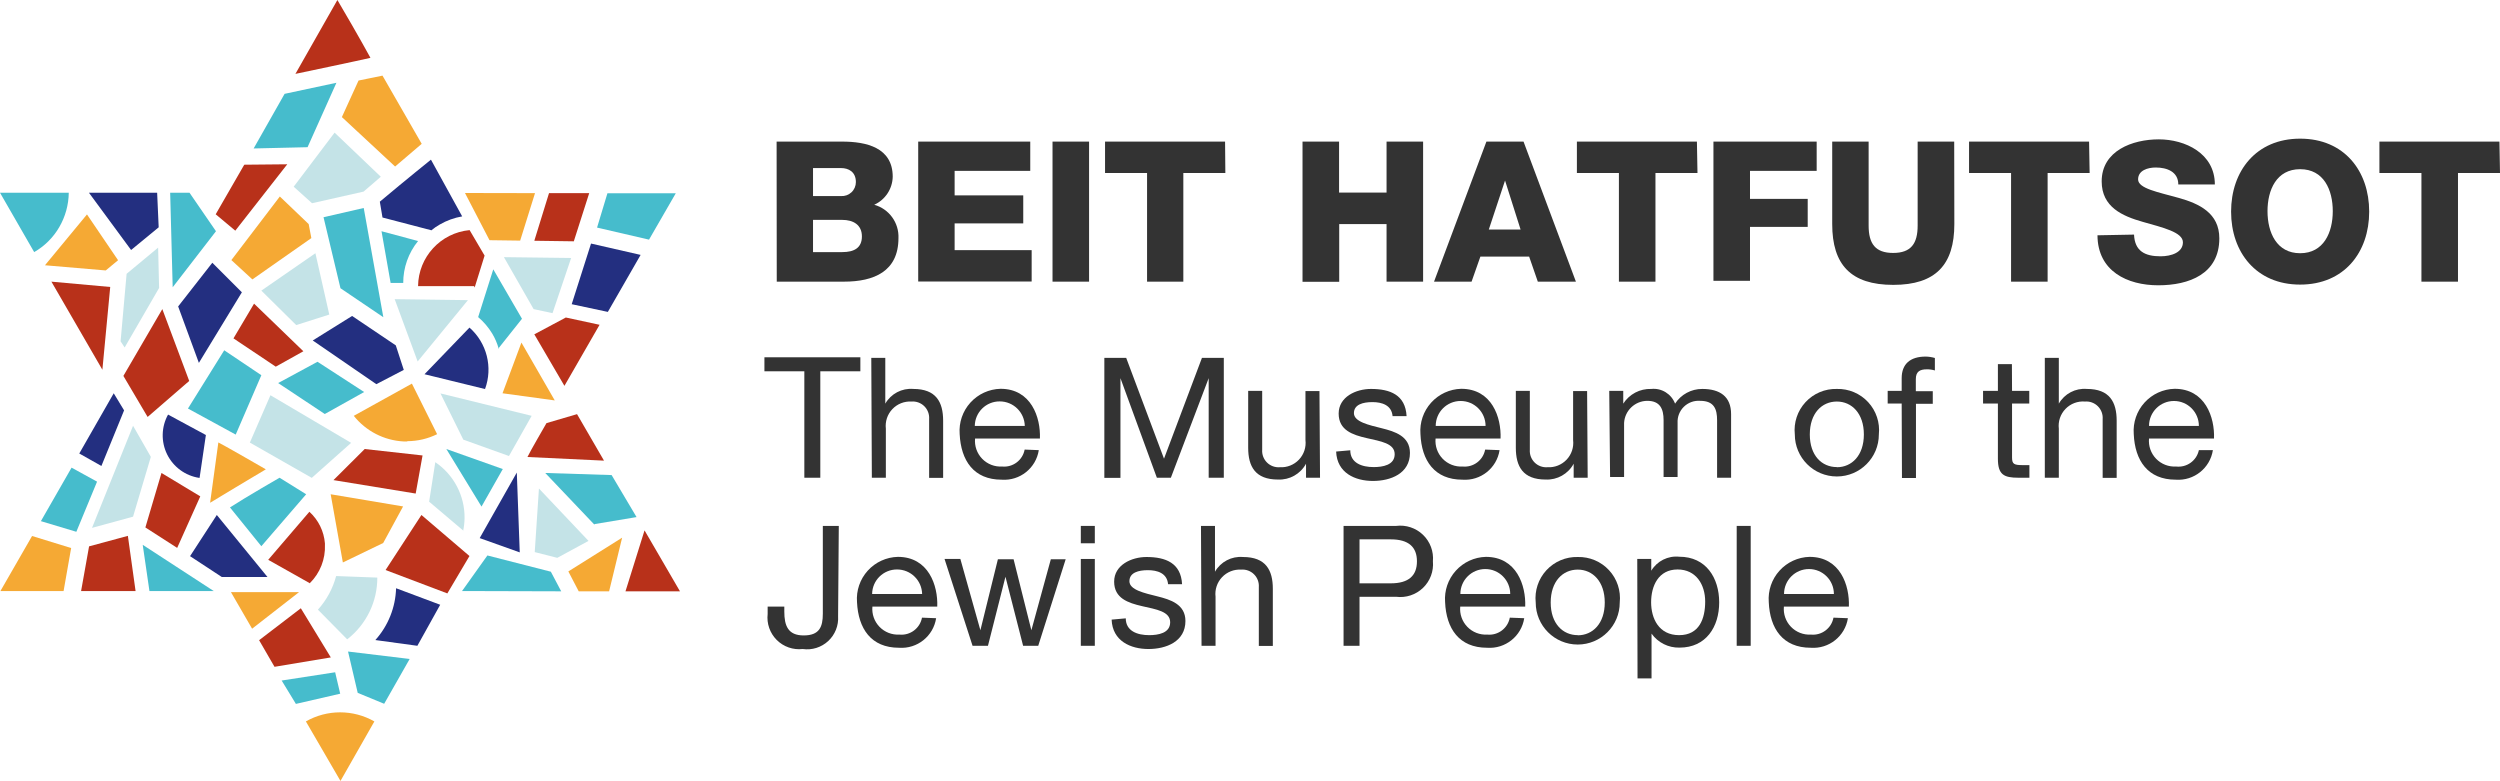
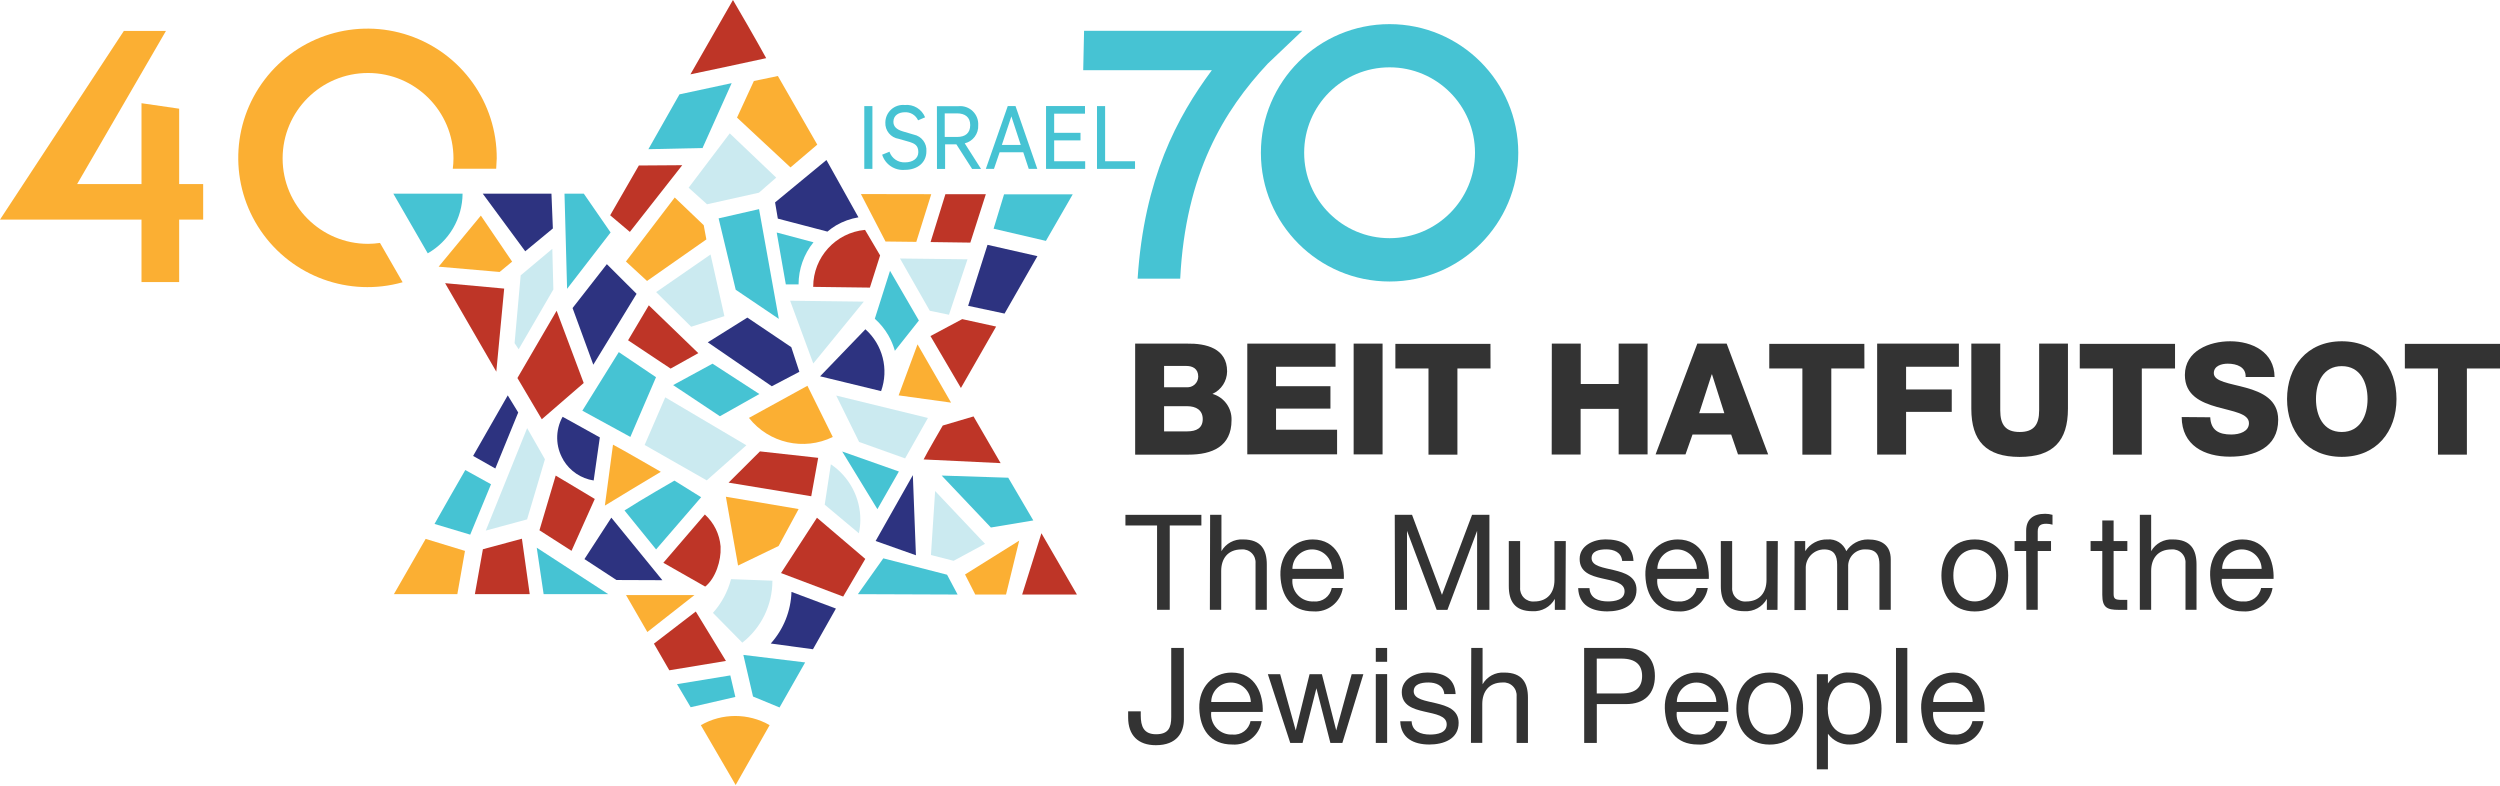
- <svg xmlns="http://www.w3.org/2000/svg" viewBox="0 0 178.5 55.76">
+ <svg xmlns="http://www.w3.org/2000/svg" viewBox="0 0 406.2 127.56">
  <g id="Layer_2" data-name="Layer 2">
-     <g id="Open">
+     <g id="Layer_1-2" data-name="Layer 1">
+       <path d="M225.78,38.7a13.88,13.88,0,1,1,13.88-13.88A13.88,13.88,0,0,1,225.78,38.7m0-34.78a20.91,20.91,0,1,0,20.91,20.9,20.93,20.93,0,0,0-20.91-20.9" style="fill:#46c3d3" />
+       <polygon points="29.11 35.68 29.11 45.83 22.99 45.83 22.99 35.68 0 35.68 20.12 5.03 26.96 5.03 12.53 29.91 22.99 29.91 22.99 16.77 29.11 17.66 29.11 29.91 33.01 29.91 33.01 35.68 29.11 35.68" style="fill:#fbaf33" />
+       <path d="M184.83,45.28h6.93c.86-17.08,7.11-27.33,14.23-34.94L211.6,5H176.14L176,11.41h20.9c-5.61,7.57-11,17.55-12.06,33.87" style="fill:#46c3d3" />
+       <path d="M61.74,39.47a14.05,14.05,0,0,1-1.94.15A13.88,13.88,0,1,1,73.68,25.75a14.1,14.1,0,0,1-.11,1.67h7.05c0-.56.09-1.11.09-1.68A21,21,0,1,0,65.42,45.86Z" style="fill:#fbaf33" />
+       <path d="M113.88,117.84l5.65,9.71,5.52-9.73a11.23,11.23,0,0,0-11.17,0" style="fill:#fbaf33" />
+       <path d="M75.15,31.47H63.91l5.59,9.69a11.2,11.2,0,0,0,4.11-4.06,11.32,11.32,0,0,0,1.55-5.63" style="fill:#46c3d3" />
+       <polygon points="84.8 87.53 78.46 89.24 77.16 96.53 86.07 96.54 84.8 87.53" style="fill:#be3527" />
+       <polygon points="72.32 46.01 81.92 46.89 80.64 60.39 72.32 46.01" style="fill:#be3527" />
+       <polygon points="69.16 87.56 64 96.54 74.31 96.53 75.55 89.51 69.16 87.56" style="fill:#fbaf33" />
+       <path d="M119.09,0l-6.91,12.08s11-2.32,12.31-2.63c0,0-1.84-3.38-5.4-9.45" style="fill:#be3527" />
+       <polygon points="84.2 67.02 82.5 64.24 76.87 74.08 80.48 76.12 84.2 67.02" style="fill:#2d3380" />
+       <polygon points="157.3 49.69 160.45 39.78 168.56 41.62 163.22 50.95 157.3 49.69" style="fill:#2d3380" />
+       <polygon points="108.75 108.91 117.95 107.39 113.05 99.36 106.25 104.58 108.75 108.91" style="fill:#be3527" />
+       <path d="M105.18,102.69l7.65-6s-1.91,0-11.11,0Z" style="fill:#fbaf33" />
+       <polygon points="151.18 54.6 156.13 63.04 161.85 53.06 156.34 51.85 151.18 54.6" style="fill:#be3527" />
+       <polygon points="120.78 106.41 122.35 113.17 126.66 114.95 130.82 107.63 120.78 106.41" style="fill:#46c3d3" />
+       <polygon points="169.21 86.64 174.98 96.6 166.08 96.6 169.21 86.64" style="fill:#be3527" />
+       <polygon points="118.88 13.51 110.4 15.33 105.35 24.24 114.15 24.05 118.88 13.51" style="fill:#46c3d3" />
+       <path d="M161,85.71l6.89-1.15-4.07-6.94L153,77.27s3.27,3.45,8,8.44" style="fill:#46c3d3" />
+       <polygon points="128.44 27.2 132.79 23.5 126.39 12.35 122.49 13.16 119.75 19.11 128.44 27.2" style="fill:#fbaf33" />
+       <polygon points="151.2 39.33 157.66 39.42 160.18 31.55 153.61 31.55 151.2 39.33" style="fill:#be3527" />
+       <polygon points="151.26 90.18 151.94 79.78 160.05 88.36 154.94 91.12 151.26 90.18" style="fill:#cbeaf0" />
+       <polygon points="106.59 61.29 100.54 57.21 94.62 66.73 102.42 70.99 106.59 61.29" style="fill:#46c3d3" />
+       <path d="M106.6,89.27l7.32-8.48-4.34-2.7s-5.45,3.13-8.11,4.85Z" style="fill:#46c3d3" />
+       <path d="M98.28,82.15s8-4.87,9.09-5.49c0,0-6.67-3.86-7.77-4.41Z" style="fill:#fbaf33" />
+       <polygon points="90.44 50.49 94.84 62.23 88.03 68.12 84.07 61.42 90.44 50.49" style="fill:#be3527" />
+       <polygon points="106.61 47.46 112.3 53.09 117.7 51.37 115.45 41.35 106.61 47.46" style="fill:#cbeaf0" />
+       <polygon points="126.54 51.81 123.33 33.98 116.76 35.48 119.54 47.08 126.54 51.81" style="fill:#46c3d3" />
+       <polygon points="140.35 49.01 128.38 48.86 132.14 59.06 140.35 49.01" style="fill:#cbeaf0" />
+       <polygon points="148.82 90.22 142.27 87.9 148.32 77.2 148.82 90.22" style="fill:#2d3380" />
+       <polygon points="149.08 55.95 154.53 65.42 146.01 64.24 149.08 55.95" style="fill:#fbaf33" />
+       <polygon points="150.77 67.91 135.87 64.27 139.59 71.81 147.06 74.48 150.77 67.91" style="fill:#cbeaf0" />
+       <polygon points="96.4 59.26 103.43 47.74 98.6 42.92 93.03 50.05 96.4 59.26" style="fill:#2d3380" />
+       <polygon points="91.72 31.47 94.86 31.47 99.21 37.77 92.14 46.93 91.72 31.47" style="fill:#46c3d3" />
+       <polygon points="98.83 96.54 88.33 96.54 87.21 88.99 98.83 96.54" style="fill:#46c3d3" />
+       <polygon points="99.14 34.98 102.34 37.68 110.85 26.84 103.8 26.89 99.14 34.98" style="fill:#be3527" />
+       <polygon points="90.29 77.27 87.65 86.16 92.86 89.5 96.64 81.07 90.29 77.27" style="fill:#be3527" />
+       <path d="M85.64,84.39s2.9-9.71,2.9-9.77l-2.89-5.06L78.93,86.21Z" style="fill:#cbeaf0" />
+       <path d="M112.22,114.91l7.26-1.67c-.41-1.72-.82-3.5-.82-3.5L110,111.16Z" style="fill:#46c3d3" />
+       <path d="M125.5,94.35l-6.72-.25a13.27,13.27,0,0,1-2.94,5.48l4.77,4.84a12.75,12.75,0,0,0,4.89-10.07" style="fill:#cbeaf0" />
+       <path d="M158.46,96.6h5l2.14-8.76-8.8,5.5Z" style="fill:#fbaf33" />
+       <path d="M162.58,75.25l-4.4-7.59-5,1.48s-2.72,4.68-3.11,5.51Z" style="fill:#be3527" />
+       <polygon points="155.59 96.6 153.88 93.38 143.52 90.72 139.39 96.54 155.59 96.6" style="fill:#46c3d3" />
+       <polygon points="140.59 90.81 132.74 84.12 126.9 93.11 137 96.93 140.59 90.81" style="fill:#be3527" />
+       <path d="M119.92,91.89l6.59-3.18,3.25-6s-11.82-2-11.82-2Z" style="fill:#fbaf33" />
+       <path d="M114.52,83.6l-6.74,7.84,6.8,3.87c1.71-1.35,2.61-4.3,2.5-6.35,0-.07,0-.13,0-.19a7.86,7.86,0,0,0-2.55-5.17" style="fill:#be3527" />
+       <path d="M76.4,86.87l3.38-8.19L75.6,76.37s-5,8.7-5,8.76Z" style="fill:#46c3d3" />
+       <path d="M125.24,104.56l6.85.93c.15-.24,3.66-6.48,3.73-6.61l-7.22-2.71a13.17,13.17,0,0,1-3.36,8.38" style="fill:#2d3380" />
+       <polygon points="99.33 84.11 107.62 94.27 100.16 94.24 94.96 90.84 99.33 84.11" style="fill:#2d3380" />
+       <path d="M91.53,74.75a7,7,0,0,0,4.93,3.32l1-7L93,68.59l-1.59-.87a7,7,0,0,0,.12,7" style="fill:#2d3380" />
+       <polygon points="151.07 50.49 154.19 51.14 157.2 42.13 146.23 42 151.07 50.49" style="fill:#cbeaf0" />
+       <polygon points="125.4 62.76 129.88 60.41 128.57 56.41 121.43 51.6 115 55.62 125.4 62.76" style="fill:#2d3380" />
+       <polygon points="109.37 62.57 116.97 67.63 123.38 64.02 115.77 59.09 109.37 62.57" style="fill:#46c3d3" />
+       <path d="M121.69,67.9A11.13,11.13,0,0,0,135.31,71l-4.12-8.32Z" style="fill:#fbaf33" />
+       <polygon points="123.31 31.31 114.88 33.19 111.89 30.5 118.57 21.67 126.12 28.86 123.31 31.31" style="fill:#cbeaf0" />
+       <path d="M133.25,61.14l7.36-7.64a9.27,9.27,0,0,1,2.55,10.05Z" style="fill:#2d3380" />
+       <path d="M144.33,54.47A11.16,11.16,0,0,1,145.4,57l3.9-4.92L144.61,44l-2.47,7.79a10.89,10.89,0,0,1,2.19,2.68" style="fill:#46c3d3" />
+       <path d="M132.2,39.37l-6-1.59,1.48,8.43h2.07a10.92,10.92,0,0,1,2.42-6.84" style="fill:#46c3d3" />
+       <polygon points="174.3 31.57 169.94 39.14 161.44 37.16 163.14 31.57 174.3 31.57" style="fill:#46c3d3" />
+       <polygon points="113.46 57.38 108.96 59.89 102.05 55.29 105.42 49.61 113.46 57.38" style="fill:#be3527" />
+       <polygon points="109.63 32.09 101.7 42.49 105.13 45.65 114.77 38.9 114.34 36.59 109.63 32.09" style="fill:#fbaf33" />
+       <polygon points="146.05 76.61 142.56 82.73 136.84 73.36 146.05 76.61" style="fill:#46c3d3" />
+       <path d="M139.55,86.65a11.19,11.19,0,0,0,.24-2.15A10.86,10.86,0,0,0,135,75.44L134,82Z" style="fill:#cbeaf0" />
+       <polyline points="108.09 64.56 104.74 72.3 114.83 78.05 121.27 72.35" style="fill:#cbeaf0" />
+       <polygon points="89.83 37.12 89.6 31.47 78.44 31.47 85.34 40.83 89.83 37.12" style="fill:#2d3380" />
+       <polygon points="71.27 43.33 81.18 44.19 83.21 42.51 78.13 35.03 71.27 43.33" style="fill:#fbaf33" />
+       <polygon points="84.27 56.75 89.91 47.03 89.74 40.43 84.6 44.74 83.61 55.75 84.27 56.75" style="fill:#cbeaf0" />
+       <polygon points="131.81 80.63 132.94 74.39 123.48 73.34 118.38 78.42 131.81 80.63" style="fill:#be3527" />
+       <polygon points="139.88 31.53 143.88 39.24 148.88 39.3 151.31 31.55 139.88 31.53" style="fill:#fbaf33" />
+       <path d="M132.1,46.61l9.24.12L143,41.5l-2.45-4.15a9.28,9.28,0,0,0-8.42,9.24Z" style="fill:#be3527" />
+       <path d="M125.94,32.92l.44,2.6,8.06,2.11a11,11,0,0,1,1.39-1,10.75,10.75,0,0,1,3.65-1.32L134.28,26s-4,3.29-8.34,6.88" style="fill:#2d3380" />
+       <rect x="140.43" y="17.24" width="1.32" height="10.2" style="fill:#46c3d3" />
+       <path d="M143.32,25.14l1.2-.49a2.54,2.54,0,0,0,2.54,1.73c1.17,0,2.15-.57,2.15-1.67s-.62-1.39-1.43-1.65l-1.75-.5a2.56,2.56,0,0,1-2.18-2.66A2.88,2.88,0,0,1,147,17.06a3.22,3.22,0,0,1,3.31,2l-1.14.49A2.23,2.23,0,0,0,147,18.24c-.92,0-1.84.47-1.84,1.55,0,.77.52,1.26,1.54,1.56l1.76.52a2.57,2.57,0,0,1,2.06,2.73c0,1.79-1.43,3-3.5,3a3.54,3.54,0,0,1-3.69-2.47" style="fill:#46c3d3" />
+       <path d="M155.53,22.25c1.32,0,2.11-.63,2.11-1.93s-.86-1.9-2.14-1.9h-2v3.83Zm-3.3-5h3.53a2.93,2.93,0,0,1,3.18,3.09,2.87,2.87,0,0,1-2.19,2.95l2.65,4.16h-1.45l-2.56-4h-1.83v4h-1.32Z" style="fill:#46c3d3" />
+       <path d="M165.85,23.55l-1.52-4.64h0l-1.55,4.64Zm-2.11-6.32H165l3.54,10.21h-1.39l-.89-2.7h-3.84l-.92,2.7h-1.32Z" style="fill:#46c3d3" />
+       <polygon points="169.96 17.23 176.29 17.23 176.29 18.47 171.28 18.47 171.28 21.58 175.56 21.58 175.56 22.81 171.28 22.81 171.28 26.2 176.32 26.2 176.32 27.44 169.96 27.44 169.96 17.23" style="fill:#46c3d3" />
+       <polygon points="178.24 17.24 179.56 17.24 179.56 26.2 184.42 26.2 184.42 27.44 178.24 27.44 178.24 17.24" style="fill:#46c3d3" />
      <g id="_Group_" data-name="&lt;Group&gt;">
-         <path d="M55.45,10.11h4.68c1.72,0,3.61.42,3.61,2.51a2.25,2.25,0,0,1-1.32,2A2.37,2.37,0,0,1,64.15,17c0,2.38-1.75,3.11-3.89,3.11h-4.8ZM58.05,14h2a1,1,0,0,0,1.06-1c0-.73-.52-1-1.06-1h-2Zm0,4h2.09c.83,0,1.4-.29,1.4-1.12s-.62-1.18-1.4-1.18H58.05Z" style="fill:#333" />
-         <path d="M65.56,10.11h8V12.2H68.16v1.75h4.9v2h-4.9v1.91h5.5v2.24H65.56Z" style="fill:#333" />
-         <path d="M75.15,10.11h2.61v10H75.15Z" style="fill:#333" />
-         <path d="M87.49,12.35h-3v7.76H81.9V12.35h-3V10.11h8.57Z" style="fill:#333" />
-         <path d="M93,10.11h2.61v3.64H99V10.11h2.61v10H99V16H95.62v4.12H93Z" style="fill:#333" />
-         <path d="M106.13,10.11h2.65l3.74,10H109.8l-.62-1.79H105.7l-.63,1.79h-2.68Zm.17,6.28h2.27l-1.11-3.5h0Z" style="fill:#333" />
-         <path d="M121.2,12.35h-3v7.76h-2.61V12.35h-3V10.11h8.57Z" style="fill:#333" />
-         <path d="M122.34,10.11h7.37V12.2h-4.76v2h4.12v2h-4.12v3.85h-2.61Z" style="fill:#333" />
-         <path d="M139.54,16c0,2.9-1.33,4.34-4.36,4.34s-4.36-1.44-4.36-4.34V10.11h2.6v6c0,1.29.48,1.95,1.75,1.95s1.75-.66,1.75-1.95v-6h2.61Z" style="fill:#333" />
-         <path d="M149.2,12.35h-3v7.76h-2.61V12.35h-3V10.11h8.57Z" style="fill:#333" />
-         <path d="M152.37,16.75c.05,1.18.78,1.55,1.89,1.55.78,0,1.6-.28,1.6-1s-1.43-1.05-2.87-1.46-2.93-1.05-2.93-2.89c0-2.19,2.2-3,4.08-3s4,1,4,3.22h-2.61c0-.91-.81-1.21-1.61-1.21-.56,0-1.26.2-1.26.85s1.44.91,2.9,1.32,2.9,1.08,2.9,2.89c0,2.54-2.16,3.35-4.36,3.35s-4.33-1-4.34-3.57Z" style="fill:#333" />
-         <path d="M164.23,9.9c3.15,0,4.93,2.31,4.93,5.21s-1.78,5.21-4.93,5.21S159.3,18,159.3,15.11,161.08,9.9,164.23,9.9Zm0,8.18c1.68,0,2.33-1.48,2.33-3s-.64-3-2.33-3-2.33,1.48-2.33,3S162.55,18.08,164.23,18.08Z" style="fill:#333" />
-         <path d="M178.5,12.35h-3v7.76h-2.61V12.35h-3V10.11h8.57Z" style="fill:#333" />
-         <path d="M57.43,26.51H54.58v-1h6.85v1H58.57v7.6H57.43Z" style="fill:#333" />
-         <path d="M62.21,25.55h1v3.27h0a2.1,2.1,0,0,1,2-1.05c1.63,0,2.13.94,2.13,2.27v4.08h-1v-4.2a1.17,1.17,0,0,0-1.26-1.25,1.74,1.74,0,0,0-1.83,1.94v3.5h-1Z" style="fill:#333" />
-         <path d="M74.17,32.14a2.5,2.5,0,0,1-2.65,2.11c-2,0-2.91-1.37-3-3.26a3,3,0,0,1,2.92-3.23c2.19,0,2.87,2.05,2.81,3.55H69.62a1.83,1.83,0,0,0,1.93,2,1.49,1.49,0,0,0,1.61-1.21Zm-1-1.73a1.79,1.79,0,0,0-1.79-1.75,1.77,1.77,0,0,0-1.78,1.75Z" style="fill:#333" />
-         <path d="M78.85,25.55h1.56l2.7,7.2,2.71-7.2h1.56v8.56H86.3V27h0L83.6,34.11h-1L80,27h0v7.12H78.85Z" style="fill:#333" />
-         <path d="M94.25,34.11h-1v-1h0a2.16,2.16,0,0,1-2,1.13c-1.63,0-2.13-.94-2.13-2.27V27.91h1v4.2a1.17,1.17,0,0,0,1.26,1.25,1.74,1.74,0,0,0,1.83-1.94v-3.5h1Z" style="fill:#333" />
-         <path d="M96.41,32.15c0,.91.83,1.2,1.67,1.2.64,0,1.5-.14,1.5-.92s-1-.92-2-1.15-2-.56-2-1.75,1.23-1.76,2.31-1.76c1.37,0,2.46.43,2.54,1.94h-1c-.07-.79-.77-1-1.44-1s-1.32.17-1.32.79,1.08.85,2,1.08,2,.56,2,1.76c0,1.47-1.38,2-2.64,2s-2.57-.56-2.63-2.1Z" style="fill:#333" />
-         <path d="M107.07,32.14a2.5,2.5,0,0,1-2.65,2.11c-2,0-2.92-1.37-3-3.26a3,3,0,0,1,2.91-3.23c2.2,0,2.87,2.05,2.81,3.55h-4.64a1.83,1.83,0,0,0,1.93,2,1.49,1.49,0,0,0,1.61-1.21Zm-1-1.73a1.78,1.78,0,0,0-3.56,0Z" style="fill:#333" />
-         <path d="M113.36,34.11h-1v-1h0a2.16,2.16,0,0,1-2,1.13c-1.63,0-2.13-.94-2.13-2.27V27.91h1v4.2a1.17,1.17,0,0,0,1.26,1.25,1.74,1.74,0,0,0,1.83-1.94v-3.5h1Z" style="fill:#333" />
-         <path d="M114.9,27.91h1v.91h0a2.28,2.28,0,0,1,2-1.05,1.64,1.64,0,0,1,1.7,1.05,2.3,2.3,0,0,1,1.94-1.05c1.24,0,2.06.52,2.06,1.8v4.54h-1V30c0-.77-.2-1.38-1.2-1.38a1.5,1.5,0,0,0-1.62,1.58v3.86h-1V30c0-.8-.25-1.38-1.16-1.38a1.67,1.67,0,0,0-1.66,1.58v3.86h-1Z" style="fill:#333" />
-         <path d="M131.15,27.77a2.94,2.94,0,0,1,3,3.25,3,3,0,1,1-6,0A2.94,2.94,0,0,1,131.15,27.77Zm0,5.59c1.07,0,1.93-.84,1.93-2.34s-.86-2.35-1.93-2.35-1.93.84-1.93,2.35S130.08,33.35,131.15,33.35Z" style="fill:#333" />
-         <path d="M135.78,28.81h-1v-.9h1V27c0-1,.6-1.54,1.71-1.54a2.48,2.48,0,0,1,.66.1v.89a1.92,1.92,0,0,0-.58-.08c-.49,0-.78.16-.78.7v.86H138v.9h-1.2v5.3h-1Z" style="fill:#333" />
-         <path d="M143.66,27.91h1.23v.9h-1.23v3.85c0,.47.13.55.77.55h.47v.9h-.78c-1.05,0-1.47-.22-1.47-1.36V28.81h-1.06v-.9h1.06V26h1Z" style="fill:#333" />
-         <path d="M146,25.55h1v3.27h0a2.1,2.1,0,0,1,2-1.05c1.63,0,2.13.94,2.13,2.27v4.08h-1v-4.2a1.17,1.17,0,0,0-1.26-1.25A1.74,1.74,0,0,0,147,30.61v3.5h-1Z" style="fill:#333" />
-         <path d="M158,32.14a2.5,2.5,0,0,1-2.65,2.11c-2,0-2.92-1.37-3-3.26a3,3,0,0,1,2.92-3.23c2.19,0,2.87,2.05,2.81,3.55h-4.64a1.83,1.83,0,0,0,1.93,2A1.49,1.49,0,0,0,157,32.14Zm-1-1.73a1.78,1.78,0,0,0-3.56,0Z" style="fill:#333" />
-         <path d="M59.84,44a2.22,2.22,0,0,1-2.53,2.34,2.26,2.26,0,0,1-2.5-2.5v-.53H56v.36c0,1,.26,1.7,1.38,1.7s1.37-.6,1.37-1.55V37.55h1.14Z" style="fill:#333" />
-         <path d="M66.84,44.14a2.5,2.5,0,0,1-2.65,2.11c-2,0-2.91-1.37-3-3.26a3,3,0,0,1,2.92-3.23c2.19,0,2.87,2.05,2.81,3.55H62.29a1.83,1.83,0,0,0,1.93,2,1.49,1.49,0,0,0,1.61-1.21Zm-1-1.73a1.79,1.79,0,0,0-1.79-1.75,1.77,1.77,0,0,0-1.78,1.75Z" style="fill:#333" />
-         <path d="M74.13,46.11H73.05l-1.26-4.93h0l-1.25,4.93h-1.1l-2-6.2h1.13L70,45h0l1.25-5.07h1.12L73.64,45h0l1.39-5.07h1.06Z" style="fill:#333" />
-         <path d="M78.17,38.79h-1V37.55h1Zm-1,1.12h1v6.2h-1Z" style="fill:#333" />
-         <path d="M80.38,44.15c0,.91.83,1.2,1.67,1.2.64,0,1.5-.14,1.5-.92s-1-.92-2-1.15-2-.56-2-1.75,1.24-1.76,2.31-1.76c1.37,0,2.46.43,2.54,1.94h-1c-.07-.79-.77-1-1.44-1s-1.32.17-1.32.79,1.08.85,2,1.08,2,.56,2,1.76c0,1.47-1.38,2-2.64,2s-2.57-.56-2.63-2.1Z" style="fill:#333" />
-         <path d="M85.75,37.55h1v3.27h0a2.1,2.1,0,0,1,2-1.05c1.63,0,2.13.94,2.13,2.27v4.08h-1v-4.2a1.17,1.17,0,0,0-1.26-1.25,1.74,1.74,0,0,0-1.83,1.94v3.5h-1Z" style="fill:#333" />
-         <path d="M95.93,37.55h3.75a2.34,2.34,0,0,1,2.63,2.53,2.34,2.34,0,0,1-2.63,2.53H97.07v3.5H95.93Zm1.14,4.1H99.3c1.28,0,1.87-.55,1.87-1.57s-.59-1.57-1.87-1.57H97.07Z" style="fill:#333" />
-         <path d="M108.83,44.14a2.5,2.5,0,0,1-2.65,2.11c-2,0-2.92-1.37-3-3.26a3,3,0,0,1,2.91-3.23c2.2,0,2.87,2.05,2.81,3.55h-4.64a1.83,1.83,0,0,0,1.93,2,1.49,1.49,0,0,0,1.61-1.21Zm-1-1.73a1.78,1.78,0,0,0-3.56,0Z" style="fill:#333" />
-         <path d="M112.65,39.77a2.94,2.94,0,0,1,3,3.25,3,3,0,1,1-6,0A2.94,2.94,0,0,1,112.65,39.77Zm0,5.59c1.07,0,1.93-.84,1.93-2.34s-.86-2.35-1.93-2.35-1.93.84-1.93,2.35S111.59,45.35,112.65,45.35Z" style="fill:#333" />
-         <path d="M116.9,39.91h1v.84h0a2.08,2.08,0,0,1,2-1c1.91,0,2.85,1.51,2.85,3.26s-.94,3.23-2.83,3.23a2.38,2.38,0,0,1-2-1h0v3.2h-1Zm2.88.75c-1.37,0-1.89,1.18-1.89,2.34s.55,2.35,2,2.35,1.86-1.19,1.86-2.4S121.1,40.66,119.78,40.66Z" style="fill:#333" />
-         <path d="M124,37.55h1v8.56h-1Z" style="fill:#333" />
-         <path d="M131.94,44.14a2.5,2.5,0,0,1-2.65,2.11c-2,0-2.92-1.37-3-3.26a3,3,0,0,1,2.91-3.23c2.2,0,2.87,2.05,2.81,3.55h-4.64a1.83,1.83,0,0,0,1.93,2,1.49,1.49,0,0,0,1.61-1.21Zm-1-1.73a1.78,1.78,0,0,0-3.56,0Z" style="fill:#333" />
+         <g id="_Group_2" data-name="&lt;Group&gt;">
+           <path d="M184.44,55.83h8.43c3.1-.05,6.51.76,6.51,4.52A4.05,4.05,0,0,1,197,64a4.28,4.28,0,0,1,3.1,4.27c0,4.29-3.16,5.6-7,5.6h-8.66Zm4.7,7.09h3.63a1.75,1.75,0,0,0,1.92-1.72c0-1.31-.93-1.74-1.92-1.74h-3.63Zm0,7.17h3.76c1.49,0,2.52-.53,2.52-2S194.31,66,192.9,66h-3.76Z" style="fill:#333" />
+           <path d="M202.66,55.83H217v3.76h-9.67v3.16h8.84v3.64h-8.84v3.43h9.92v4H202.66Z" style="fill:#333" />
+           <path d="M219.94,55.83h4.7v18h-4.7Z" style="fill:#333" />
+           <path d="M242.18,59.87H236.8v14h-4.7v-14h-5.38v-4h15.45Z" style="fill:#333" />
+           <path d="M252.14,55.83h4.7v6.56H263V55.83h4.7v18H263V66.43h-6.18v7.42h-4.7Z" style="fill:#333" />
+           <path d="M275.78,55.83h4.77l6.74,18h-4.9l-1.11-3.23H275l-1.14,3.23H269Zm.3,11.31h4.09l-2-6.31h-.05Z" style="fill:#333" />
+           <path d="M302.93,59.87h-5.38v14h-4.7v-14h-5.38v-4h15.45Z" style="fill:#333" />
+           <path d="M305,55.83h13.28v3.76h-8.58v3.69h7.42v3.64h-7.42v6.94H305Z" style="fill:#333" />
+           <path d="M336,66.41c0,5.23-2.4,7.83-7.85,7.83s-7.85-2.6-7.85-7.83V55.83H325V66.68c0,2.32.86,3.51,3.16,3.51s3.16-1.19,3.16-3.51V55.83H336Z" style="fill:#333" />
+           <path d="M353.4,59.87H348v14h-4.7v-14h-5.38v-4H353.4Z" style="fill:#333" />
+           <path d="M359.12,67.8c.1,2.12,1.41,2.8,3.41,2.8,1.41,0,2.88-.51,2.88-1.84,0-1.59-2.57-1.89-5.18-2.63S355,64.24,355,60.93c0-3.94,4-5.48,7.35-5.48,3.59,0,7.19,1.74,7.22,5.81h-4.7c.08-1.64-1.46-2.17-2.9-2.17-1,0-2.27.35-2.27,1.54,0,1.39,2.6,1.64,5.23,2.37s5.23,1.94,5.23,5.2c0,4.57-3.89,6-7.85,6-4.14,0-7.8-1.82-7.83-6.44Z" style="fill:#333" />
+           <path d="M380.49,55.45c5.68,0,8.89,4.17,8.89,9.39s-3.21,9.39-8.89,9.39-8.89-4.17-8.89-9.39S374.81,55.45,380.49,55.45Zm0,14.74c3,0,4.19-2.68,4.19-5.35s-1.16-5.35-4.19-5.35-4.19,2.68-4.19,5.35S377.46,70.19,380.49,70.19Z" style="fill:#333" />
+           <path d="M406.2,59.87h-5.38v14h-4.7v-14h-5.38v-4H406.2Z" style="fill:#333" />
+           <path d="M188,85.38h-5.14V83.65h12.34v1.73h-5.14v13.7H188Z" style="fill:#333" />
+           <path d="M196.62,83.65h1.84v5.9h0a3.78,3.78,0,0,1,3.52-1.9c2.94,0,3.85,1.69,3.85,4.08v7.35H204V91.52a2.1,2.1,0,0,0-2.27-2.25c-2.23,0-3.31,1.49-3.31,3.5v6.31h-1.84Z" style="fill:#333" />
+           <path d="M218.18,95.54a4.5,4.5,0,0,1-4.78,3.8c-3.57,0-5.25-2.46-5.36-5.88s2.21-5.81,5.25-5.81c4,0,5.17,3.7,5.06,6.4H210a3.29,3.29,0,0,0,3.48,3.67,2.69,2.69,0,0,0,2.9-2.18Zm-1.77-3.11a3.22,3.22,0,0,0-3.22-3.16,3.18,3.18,0,0,0-3.2,3.16Z" style="fill:#333" />
+           <path d="M226.62,83.65h2.81l4.86,13,4.89-13H242V99.09H240V86.25h0l-4.82,12.84h-1.75l-4.82-12.84h0V99.09h-1.95Z" style="fill:#333" />
+           <path d="M254.36,99.09h-1.73V97.31h0a3.89,3.89,0,0,1-3.63,2c-2.94,0-3.85-1.69-3.85-4.08V87.91h1.84v7.57a2.11,2.11,0,0,0,2.27,2.25c2.23,0,3.31-1.49,3.31-3.5V87.91h1.84Z" style="fill:#333" />
+           <path d="M258.26,95.56c.07,1.64,1.49,2.16,3,2.16,1.15,0,2.7-.26,2.7-1.66s-1.81-1.66-3.65-2.08-3.65-1-3.65-3.16,2.23-3.18,4.17-3.18c2.46,0,4.43.78,4.58,3.5h-1.84c-.13-1.43-1.38-1.88-2.59-1.88s-2.38.3-2.38,1.43c0,1.32,1.95,1.53,3.65,1.95s3.65,1,3.65,3.18c0,2.66-2.49,3.52-4.75,3.52-2.51,0-4.63-1-4.73-3.78Z" style="fill:#333" />
+           <path d="M277.48,95.54a4.5,4.5,0,0,1-4.78,3.8c-3.57,0-5.25-2.46-5.36-5.88s2.21-5.81,5.25-5.81c4,0,5.17,3.7,5.06,6.4h-8.37a3.29,3.29,0,0,0,3.48,3.67,2.69,2.69,0,0,0,2.9-2.18Zm-1.77-3.11a3.22,3.22,0,0,0-3.22-3.16,3.18,3.18,0,0,0-3.2,3.16Z" style="fill:#333" />
+           <path d="M288.81,99.09h-1.73V97.31h0a3.89,3.89,0,0,1-3.63,2c-2.94,0-3.85-1.69-3.85-4.08V87.91h1.84v7.57a2.1,2.1,0,0,0,2.27,2.25c2.23,0,3.31-1.49,3.31-3.5V87.91h1.84Z" style="fill:#333" />
+           <path d="M291.58,87.91h1.73v1.64h0a4.12,4.12,0,0,1,3.61-1.9,3,3,0,0,1,3.07,1.9,4.14,4.14,0,0,1,3.5-1.9c2.23,0,3.72.93,3.72,3.24v8.19h-1.84V91.76c0-1.38-.37-2.49-2.16-2.49a2.71,2.71,0,0,0-2.92,2.85v7H298.5V91.76c0-1.45-.45-2.49-2.1-2.49a3,3,0,0,0-3,2.85v7h-1.84Z" style="fill:#333" />
+           <path d="M320.86,87.65c3.55,0,5.43,2.57,5.43,5.86s-1.88,5.84-5.43,5.84-5.42-2.57-5.42-5.84S317.32,87.65,320.86,87.65Zm0,10.07c1.93,0,3.48-1.51,3.48-4.21s-1.56-4.24-3.48-4.24-3.48,1.51-3.48,4.24S318.94,97.72,320.86,97.72Z" style="fill:#333" />
+           <path d="M329.21,89.53h-1.88V87.91h1.88V86.25c0-1.82,1.08-2.77,3.09-2.77a4.5,4.5,0,0,1,1.19.17v1.6a3.44,3.44,0,0,0-1-.15c-.89,0-1.4.28-1.4,1.25v1.56h2.16v1.62h-2.16v9.55h-1.84Z" style="fill:#333" />
+           <path d="M343.42,87.91h2.23v1.62h-2.23v6.94c0,.84.24,1,1.38,1h.84v1.62h-1.4c-1.9,0-2.66-.39-2.66-2.44V89.53h-1.9V87.91h1.9V84.56h1.84Z" style="fill:#333" />
+           <path d="M347.68,83.65h1.84v5.9h0a3.78,3.78,0,0,1,3.52-1.9c2.94,0,3.85,1.69,3.85,4.08v7.35H355.1V91.52a2.1,2.1,0,0,0-2.27-2.25c-2.23,0-3.31,1.49-3.31,3.5v6.31h-1.84Z" style="fill:#333" />
+           <path d="M369.24,95.54a4.51,4.51,0,0,1-4.78,3.8c-3.57,0-5.25-2.46-5.36-5.88s2.21-5.81,5.25-5.81c4,0,5.17,3.7,5.06,6.4H361a3.29,3.29,0,0,0,3.48,3.67,2.69,2.69,0,0,0,2.9-2.18Zm-1.77-3.11a3.22,3.22,0,0,0-3.22-3.16,3.18,3.18,0,0,0-3.2,3.16Z" style="fill:#333" />
+           <path d="M192.36,116.87c0,2.1-1.1,4.21-4.56,4.21-2.87,0-4.5-1.6-4.5-4.5v-1h2.05v.65c0,1.79.48,3.07,2.49,3.07s2.46-1.08,2.46-2.79V105.28h2.05Z" style="fill:#333" />
+           <path d="M205,117.17a4.5,4.5,0,0,1-4.78,3.8c-3.57,0-5.25-2.46-5.36-5.88s2.21-5.81,5.25-5.81c4,0,5.17,3.7,5.06,6.4h-8.37a3.29,3.29,0,0,0,3.48,3.67,2.69,2.69,0,0,0,2.9-2.18Zm-1.77-3.11A3.22,3.22,0,0,0,200,110.9a3.18,3.18,0,0,0-3.2,3.16Z" style="fill:#333" />
+           <path d="M218.11,120.71h-1.95l-2.27-8.88h0l-2.25,8.88h-2L206,109.54h2l2.53,9.14h0l2.25-9.14h2l2.33,9.14h0l2.51-9.14h1.9Z" style="fill:#333" />
+           <path d="M225.38,107.53h-1.84v-2.25h1.84Zm-1.84,2h1.84v11.18h-1.84Z" style="fill:#333" />
+           <path d="M229.36,117.19c.07,1.64,1.49,2.16,3,2.16,1.15,0,2.7-.26,2.7-1.66s-1.82-1.66-3.65-2.08-3.65-1-3.65-3.16,2.23-3.18,4.17-3.18c2.46,0,4.43.78,4.58,3.5h-1.84c-.13-1.43-1.38-1.88-2.59-1.88s-2.38.3-2.38,1.43c0,1.32,1.94,1.53,3.65,1.95s3.65,1,3.65,3.18c0,2.66-2.49,3.52-4.76,3.52-2.51,0-4.63-1-4.73-3.78Z" style="fill:#333" />
+           <path d="M239.05,105.28h1.84v5.9h0a3.78,3.78,0,0,1,3.52-1.9c2.94,0,3.85,1.69,3.85,4.08v7.35h-1.84v-7.57a2.1,2.1,0,0,0-2.27-2.25c-2.23,0-3.31,1.49-3.31,3.5v6.31h-1.84Z" style="fill:#333" />
+           <path d="M257.39,105.28h6.77c3.07,0,4.73,1.71,4.73,4.56s-1.66,4.58-4.73,4.56h-4.71v6.31h-2.05Zm2.05,7.39h4c2.31,0,3.37-1,3.37-2.83s-1.06-2.83-3.37-2.83h-4Z" style="fill:#333" />
+           <path d="M280.64,117.17a4.5,4.5,0,0,1-4.78,3.8c-3.57,0-5.25-2.46-5.36-5.88s2.21-5.81,5.25-5.81c4,0,5.17,3.7,5.06,6.4h-8.37a3.29,3.29,0,0,0,3.48,3.67,2.69,2.69,0,0,0,2.9-2.18Zm-1.77-3.11a3.22,3.22,0,0,0-3.22-3.16,3.18,3.18,0,0,0-3.2,3.16Z" style="fill:#333" />
+           <path d="M287.54,109.28c3.55,0,5.43,2.57,5.43,5.86s-1.88,5.84-5.43,5.84-5.42-2.57-5.42-5.84S284,109.28,287.54,109.28Zm0,10.07c1.93,0,3.48-1.51,3.48-4.21s-1.56-4.24-3.48-4.24-3.48,1.51-3.48,4.24S285.61,119.35,287.54,119.35Z" style="fill:#333" />
+           <path d="M295.2,109.54H297v1.51h0a3.76,3.76,0,0,1,3.57-1.77c3.44,0,5.14,2.72,5.14,5.88s-1.69,5.81-5.1,5.81a4.28,4.28,0,0,1-3.61-1.75h0V125H295.2Zm5.19,1.36c-2.46,0-3.42,2.12-3.42,4.22s1,4.24,3.52,4.24,3.35-2.14,3.35-4.32S302.76,110.9,300.38,110.9Z" style="fill:#333" />
+           <path d="M308.06,105.28h1.84v15.43h-1.84Z" style="fill:#333" />
+           <path d="M322.29,117.17a4.5,4.5,0,0,1-4.78,3.8c-3.57,0-5.25-2.46-5.36-5.88s2.21-5.81,5.25-5.81c4,0,5.17,3.7,5.06,6.4H314.1a3.29,3.29,0,0,0,3.48,3.67,2.69,2.69,0,0,0,2.9-2.18Zm-1.77-3.11a3.22,3.22,0,0,0-3.22-3.16,3.18,3.18,0,0,0-3.2,3.16Z" style="fill:#333" />
+         </g>
      </g>
-       <path d="M24.31,55.76l-2.47-4.25a4.93,4.93,0,0,1,4.89,0l-2.42,4.25" style="fill:#f5a934" />
-       <path d="M2.44,18,0,13.76H4.91a5,5,0,0,1-.68,2.46A4.87,4.87,0,0,1,2.44,18" style="fill:#46bccc" />
-       <polyline points="9.68 42.2 5.79 42.2 6.36 39.01 9.13 38.26 9.68 42.2" style="fill:#b8311a" />
-       <polyline points="7.31 26.4 3.67 20.11 7.87 20.49 7.31 26.4" style="fill:#b8311a" />
-       <polyline points="0.03 42.2 2.29 38.27 5.08 39.13 4.54 42.2 0.03 42.2" style="fill:#f5a934" />
-       <path d="M21.09,5.28l3-5.28c1.56,2.65,2.36,4.13,2.36,4.13-.57.14-5.38,1.15-5.38,1.15" style="fill:#b8311a" />
-       <polyline points="7.24 33.27 5.66 32.38 8.12 28.08 8.86 29.3 7.24 33.27" style="fill:#232f80" />
-       <polyline points="43.4 22.27 40.82 21.72 42.2 17.39 45.74 18.2 43.4 22.27" style="fill:#232f80" />
-       <polyline points="19.6 47.61 18.5 45.71 21.48 43.43 23.62 46.94 19.6 47.61" style="fill:#b8311a" />
-       <path d="M18,44.89l-1.51-2.61h4.86L18,44.89" style="fill:#f5a934" />
-       <polyline points="40.3 27.55 38.15 23.87 40.4 22.67 42.81 23.19 40.3 27.55" style="fill:#b8311a" />
-       <polyline points="27.43 50.25 25.54 49.47 24.85 46.52 29.25 47.05 27.43 50.25" style="fill:#46bccc" />
-       <polyline points="48.55 42.22 44.66 42.22 46.02 37.87 48.55 42.22" style="fill:#b8311a" />
-       <polyline points="18.11 10.6 20.32 6.7 24.02 5.91 21.96 10.51 18.11 10.6" style="fill:#46bccc" />
-       <path d="M42.44,37.46l-3.51-3.69,4.74.15,1.78,3-3,.5" style="fill:#46bccc" />
-       <polyline points="28.21 11.89 24.41 8.36 25.6 5.75 27.31 5.4 30.11 10.27 28.21 11.89" style="fill:#f5a934" />
-       <polyline points="40.97 17.23 38.15 17.19 39.2 13.79 42.07 13.79 40.97 17.23" style="fill:#b8311a" />
-       <polyline points="39.79 39.83 38.18 39.42 38.48 34.88 42.02 38.62 39.79 39.83" style="fill:#c4e3e7" />
-       <polyline points="16.83 31.03 13.42 29.17 16.01 25.01 18.66 26.79 16.83 31.03" style="fill:#46bccc" />
-       <path d="M18.66,39l-2.24-2.77c1.16-.75,3.54-2.12,3.54-2.12l1.9,1.18L18.66,39" style="fill:#46bccc" />
-       <path d="M15,35.91l.59-4.32c.48.24,3.39,1.92,3.39,1.92-.47.27-4,2.4-4,2.4" style="fill:#f5a934" />
-       <polyline points="10.54 29.77 8.81 26.84 11.59 22.07 13.51 27.2 10.54 29.77" style="fill:#b8311a" />
-       <polyline points="21.15 23.21 18.66 20.75 22.52 18.08 23.51 22.46 21.15 23.21" style="fill:#c4e3e7" />
-       <polyline points="27.37 22.65 24.31 20.58 23.1 15.51 25.97 14.85 27.37 22.65" style="fill:#46bccc" />
-       <polyline points="29.82 25.81 28.18 21.36 33.41 21.43 29.82 25.81" style="fill:#c4e3e7" />
-       <polyline points="37.11 39.44 34.25 38.42 36.9 33.74 37.11 39.44" style="fill:#232f80" />
-       <polyline points="39.61 28.59 35.88 28.08 37.23 24.46 39.61 28.59" style="fill:#f5a934" />
-       <polyline points="36.34 32.56 33.08 31.39 31.45 28.09 37.96 29.69 36.34 32.56" style="fill:#c4e3e7" />
-       <polyline points="14.2 25.91 12.72 21.88 15.16 18.76 17.27 20.87 14.2 25.91" style="fill:#232f80" />
-       <polyline points="12.33 20.51 12.15 13.76 13.53 13.76 15.42 16.51 12.33 20.51" style="fill:#46bccc" />
-       <polyline points="15.26 42.2 10.67 42.2 10.19 38.9 15.26 42.2" style="fill:#46bccc" />
-       <polyline points="16.8 16.47 15.4 15.3 17.44 11.76 20.51 11.73 16.8 16.47" style="fill:#b8311a" />
-       <polyline points="12.65 39.12 10.38 37.66 11.53 33.77 14.3 35.44 12.65 39.12" style="fill:#b8311a" />
-       <polyline points="6.57 37.69 9.5 30.4 10.77 32.62 9.5 36.89 6.57 37.69" style="fill:#c4e3e7" />
-       <path d="M21.11,50.23l-1-1.64L23.93,48s.18.78.36,1.53l-3.17.73" style="fill:#46bccc" />
-       <path d="M24.78,45.64,22.7,43.53A5.81,5.81,0,0,0,24,41.13l2.94.11a5.55,5.55,0,0,1-2.14,4.4" style="fill:#c4e3e7" />
-       <polyline points="43.49 42.22 41.32 42.22 40.58 40.8 44.42 38.39 43.49 42.22" style="fill:#f5a934" />
-       <path d="M43.13,32.89l-5.47-.26c.17-.37,1.36-2.42,1.36-2.42l2.18-.64,1.92,3.31" style="fill:#b8311a" />
-       <polyline points="40.07 42.22 32.99 42.2 34.8 39.66 39.33 40.82 40.07 42.22" style="fill:#46bccc" />
-       <polyline points="31.94 42.37 27.53 40.7 30.09 36.77 33.52 39.7 31.94 42.37" style="fill:#b8311a" />
-       <polyline points="24.48 40.16 23.61 35.29 28.78 36.16 27.36 38.77 24.48 40.16" style="fill:#f5a934" />
-       <path d="M22.15,41.66l-3-1.69,2.94-3.43a3.42,3.42,0,0,1,1.11,2.26v.08a3.64,3.64,0,0,1-1.09,2.77" style="fill:#b8311a" />
-       <polyline points="5.45 37.97 2.92 37.21 5.11 33.39 6.93 34.39 5.45 37.97" style="fill:#46bccc" />
-       <path d="M29.8,46.11l-3-.41A5.79,5.79,0,0,0,28.28,42l3.15,1.18L29.8,46.11" style="fill:#232f80" />
-       <polyline points="19.1 41.2 15.84 41.2 13.57 39.71 15.48 36.77 19.1 41.2" style="fill:#232f80" />
-       <path d="M14.22,34.12A3.07,3.07,0,0,1,12,29.6l.7.38,2,1.08-.45,3.06" style="fill:#232f80" />
-       <polyline points="39.45 22.36 38.1 22.07 35.98 18.36 40.78 18.42 39.45 22.36" style="fill:#c4e3e7" />
-       <polyline points="26.87 27.43 22.33 24.31 25.14 22.56 28.26 24.66 28.83 26.41 26.87 27.43" style="fill:#232f80" />
-       <polyline points="23.19 29.56 19.86 27.35 22.67 25.83 26 27.99 23.19 29.56" style="fill:#46bccc" />
-       <path d="M29.08,31.52h-.26a4.87,4.87,0,0,1-3.56-1.83l4.15-2.3L31.21,31a4.83,4.83,0,0,1-2.13.5" style="fill:#f5a934" />
-       <polyline points="22.28 14.51 20.97 13.33 23.89 9.47 27.19 12.62 25.96 13.68 22.28 14.51" style="fill:#c4e3e7" />
-       <path d="M34.64,27.78l-4.33-1.06,3.21-3.33a4,4,0,0,1,1.11,4.39" style="fill:#232f80" />
-       <path d="M35.61,24.91a4.33,4.33,0,0,0-.47-1.1,4.82,4.82,0,0,0-1-1.17l1.08-3.41,2.05,3.53-1.71,2.15" style="fill:#46bccc" />
-       <path d="M28.79,20.2h-.9l-.65-3.69,2.61.7a4.73,4.73,0,0,0-1.06,3" style="fill:#46bccc" />
-       <polyline points="46.34 17.11 42.63 16.25 43.37 13.8 48.25 13.8 46.34 17.11" style="fill:#46bccc" />
-       <polyline points="19.69 26.18 16.67 24.16 18.14 21.68 21.66 25.08 19.69 26.18" style="fill:#b8311a" />
-       <polyline points="18.02 19.95 16.52 18.57 19.98 14.03 22.04 16 22.23 17 18.02 19.95" style="fill:#f5a934" />
-       <polyline points="34.38 36.17 31.87 32.06 35.9 33.49 34.38 36.17" style="fill:#46bccc" />
-       <path d="M33.06,37.87l-2.42-2.05L31.08,33a4.76,4.76,0,0,1,2.09,4,4.7,4.7,0,0,1-.11.94" style="fill:#c4e3e7" />
-       <polyline points="22.26 34.12 17.84 31.6 19.31 28.22 25.07 31.62 22.26 34.12" style="fill:#c4e3e7" />
-       <polyline points="9.36 17.85 6.35 13.76 11.22 13.76 11.33 16.23 9.36 17.85" style="fill:#232f80" />
-       <polyline points="7.55 19.31 3.21 18.94 6.21 15.31 8.43 18.58 7.55 19.31" style="fill:#f5a934" />
-       <polyline points="8.9 24.81 8.61 24.37 9.04 19.55 11.29 17.68 11.36 20.56 8.9 24.81" style="fill:#c4e3e7" />
-       <polyline points="29.68 35.24 23.81 34.28 26.04 32.06 30.17 32.52 29.68 35.24" style="fill:#b8311a" />
-       <polyline points="37.14 17.18 34.95 17.15 33.2 13.78 38.2 13.79 37.14 17.18" style="fill:#f5a934" />
-       <path d="M33.85,20.43l-4,0h0a4.06,4.06,0,0,1,3.68-4l1.07,1.82-.71,2.28" style="fill:#b8311a" />
-       <path d="M30.83,16.45l-3.52-.92-.19-1.13c1.87-1.57,3.65-3,3.65-3L33,15.45a4.81,4.81,0,0,0-1.6.58,4.17,4.17,0,0,0-.61.42" style="fill:#232f80" />
    </g>
  </g>
</svg>
